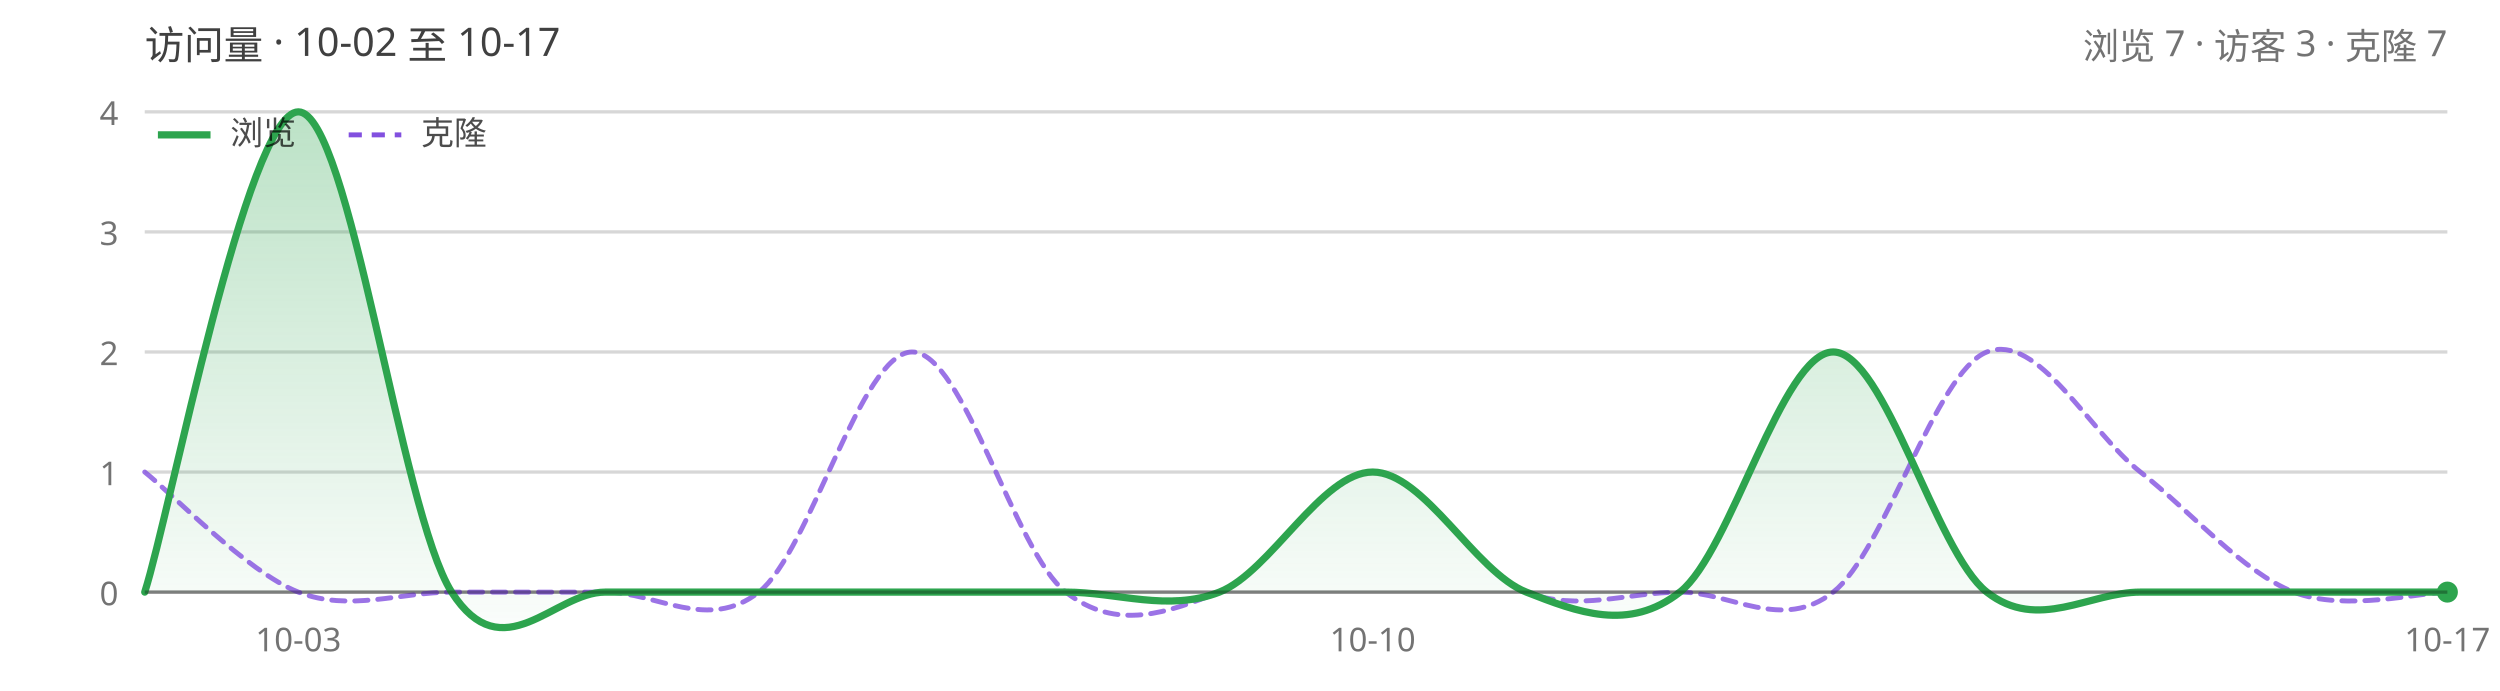
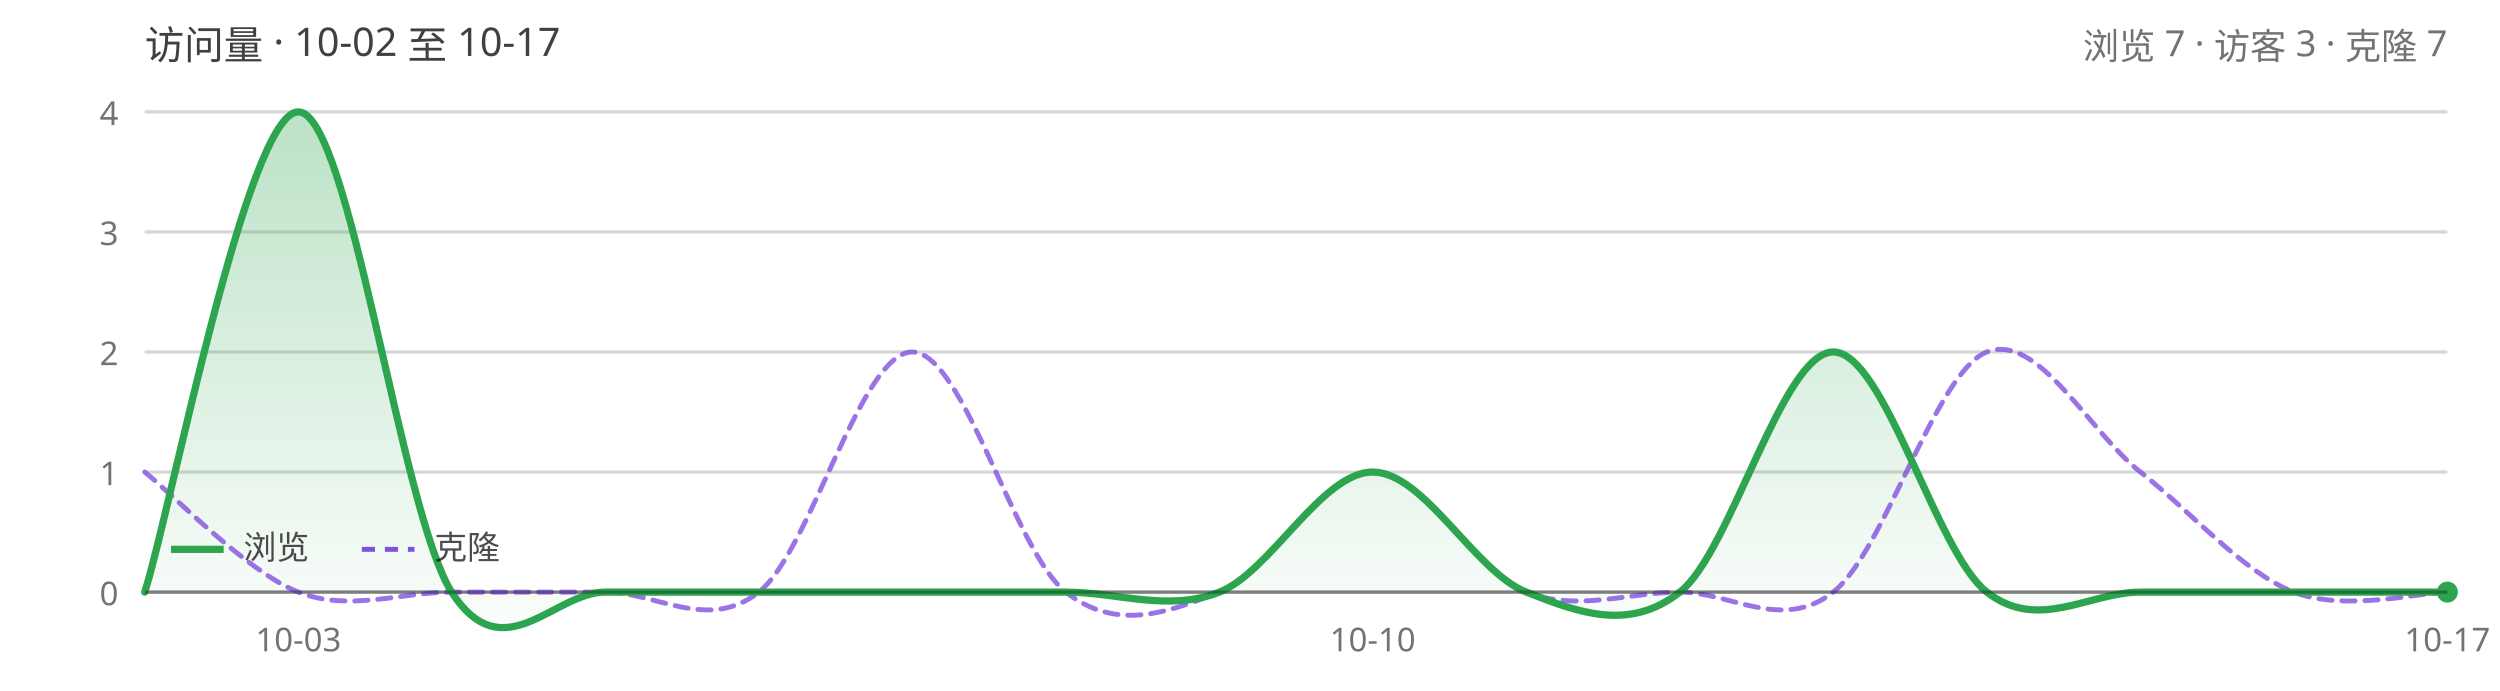
<svg xmlns="http://www.w3.org/2000/svg" width="760" height="210" viewBox="0 0 760 210" role="img" aria-label="Repository traffic, 10-02 至 10-17">
  <defs>
    <linearGradient id="fill" x1="0" y1="0" x2="0" y2="1">
      <stop offset="0%" stop-color="#2da44e" stop-opacity="0.32" />
      <stop offset="100%" stop-color="#2da44e" stop-opacity="0.02" />
    </linearGradient>
  </defs>
  <g font-family="-apple-system, BlinkMacSystemFont, 'Segoe UI', 'Noto Sans', Helvetica, Arial, sans-serif">
    <text x="44" y="18" font-size="12" fill="currentColor" fill-opacity="0.75">访问量 · 10-02 至 10-17</text>
    <text x="744" y="18" text-anchor="end" font-size="11" fill="currentColor" fill-opacity="0.55">浏览 7 · 访客 3 · 克隆 7</text>
    <line x1="44" y1="180.0" x2="744" y2="180.0" stroke="currentColor" stroke-opacity="0.3" stroke-width="1" />
    <text x="36" y="184.0" text-anchor="end" font-size="10" fill="currentColor" fill-opacity="0.55">0</text>
    <line x1="44" y1="143.5" x2="744" y2="143.5" stroke="currentColor" stroke-opacity="0.16" stroke-width="1" />
    <text x="36" y="147.5" text-anchor="end" font-size="10" fill="currentColor" fill-opacity="0.55">1</text>
    <line x1="44" y1="107.0" x2="744" y2="107.0" stroke="currentColor" stroke-opacity="0.16" stroke-width="1" />
    <text x="36" y="111.0" text-anchor="end" font-size="10" fill="currentColor" fill-opacity="0.55">2</text>
    <line x1="44" y1="70.5" x2="744" y2="70.5" stroke="currentColor" stroke-opacity="0.16" stroke-width="1" />
    <text x="36" y="74.5" text-anchor="end" font-size="10" fill="currentColor" fill-opacity="0.55">3</text>
    <line x1="44" y1="34.0" x2="744" y2="34.0" stroke="currentColor" stroke-opacity="0.16" stroke-width="1" />
    <text x="36" y="38.0" text-anchor="end" font-size="10" fill="currentColor" fill-opacity="0.55">4</text>
    <path d="M 44.0 180.0 C 51.8 155.7 75.1 34.0 90.7 34.0 C 106.2 34.0 121.8 155.7 137.3 180.0 C 152.9 204.3 168.4 180.0 184.0 180.0 C 199.6 180.0 215.1 180.0 230.7 180.0 C 246.2 180.0 261.8 180.0 277.3 180.0 C 292.9 180.0 308.4 180.0 324.0 180.0 C 339.6 180.0 355.1 186.1 370.7 180.0 C 386.2 173.9 401.8 143.5 417.3 143.5 C 432.9 143.5 448.4 173.9 464.0 180.0 C 479.6 186.1 495.1 192.2 510.7 180.0 C 526.2 167.8 541.8 107.0 557.3 107.0 C 572.9 107.0 588.4 167.8 604.0 180.0 C 619.6 192.2 635.1 180.0 650.7 180.0 C 666.2 180.0 681.8 180.0 697.3 180.0 C 712.9 180.0 736.2 180.0 744.0 180.0 L 744.0 180.0 L 44.0 180.0 Z" fill="url(#fill)" />
    <path d="M 44.0 143.5 C 51.8 149.6 75.1 173.9 90.7 180.0 C 106.2 186.1 121.8 180.0 137.3 180.0 C 152.9 180.0 168.4 180.0 184.0 180.0 C 199.6 180.0 215.1 192.2 230.7 180.0 C 246.2 167.8 261.8 107.0 277.3 107.0 C 292.9 107.0 308.4 167.8 324.0 180.0 C 339.6 192.2 355.1 186.1 370.7 180.0 C 386.2 173.9 401.8 143.5 417.3 143.5 C 432.9 143.5 448.4 173.9 464.0 180.0 C 479.6 186.1 495.1 180.0 510.7 180.0 C 526.2 180.0 541.8 192.2 557.3 180.0 C 572.9 167.8 588.4 113.1 604.0 107.0 C 619.6 100.9 635.1 131.3 650.7 143.5 C 666.2 155.7 681.8 173.9 697.3 180.0 C 712.9 186.1 736.2 180.0 744.0 180.0" fill="none" stroke="#8250df" stroke-width="1.5" stroke-linecap="round" stroke-opacity="0.8" stroke-dasharray="4 3" />
    <path d="M 44.0 180.0 C 51.8 155.7 75.1 34.0 90.7 34.0 C 106.2 34.0 121.8 155.7 137.3 180.0 C 152.9 204.3 168.4 180.0 184.0 180.0 C 199.6 180.0 215.1 180.0 230.7 180.0 C 246.2 180.0 261.8 180.0 277.3 180.0 C 292.9 180.0 308.4 180.0 324.0 180.0 C 339.6 180.0 355.1 186.1 370.7 180.0 C 386.2 173.9 401.8 143.5 417.3 143.5 C 432.9 143.5 448.4 173.9 464.0 180.0 C 479.6 186.1 495.1 192.2 510.7 180.0 C 526.2 167.8 541.8 107.0 557.3 107.0 C 572.9 107.0 588.4 167.8 604.0 180.0 C 619.6 192.2 635.1 180.0 650.7 180.0 C 666.2 180.0 681.8 180.0 697.3 180.0 C 712.9 180.0 736.2 180.0 744.0 180.0" fill="none" stroke="#2da44e" stroke-width="2.2" stroke-linecap="round" stroke-linejoin="round" />
    <circle cx="744.0" cy="180.0" r="3.2" fill="#2da44e" />
    <line x1="44" y1="180" x2="744" y2="180" stroke="currentColor" stroke-opacity="0.3" stroke-width="1" />
    <text x="744.0" y="198" text-anchor="middle" font-size="10" fill="currentColor" fill-opacity="0.55">10-17</text>
    <text x="417.3" y="198" text-anchor="middle" font-size="10" fill="currentColor" fill-opacity="0.55">10-10</text>
    <text x="90.7" y="198" text-anchor="middle" font-size="10" fill="currentColor" fill-opacity="0.55">10-03</text>
-     <g transform="translate(48,44)" font-size="10" fill="currentColor" fill-opacity="0.7">
+     <g transform="translate(52,170)" font-size="10" fill="currentColor" fill-opacity="0.7">
      <line x1="0" y1="-3" x2="16" y2="-3" stroke="#2da44e" stroke-width="2.2" />
      <text x="22" y="0">浏览</text>
      <line x1="58" y1="-3" x2="74" y2="-3" stroke="#8250df" stroke-width="1.5" stroke-dasharray="4 3" />
      <text x="80" y="0">克隆</text>
    </g>
  </g>
</svg>
